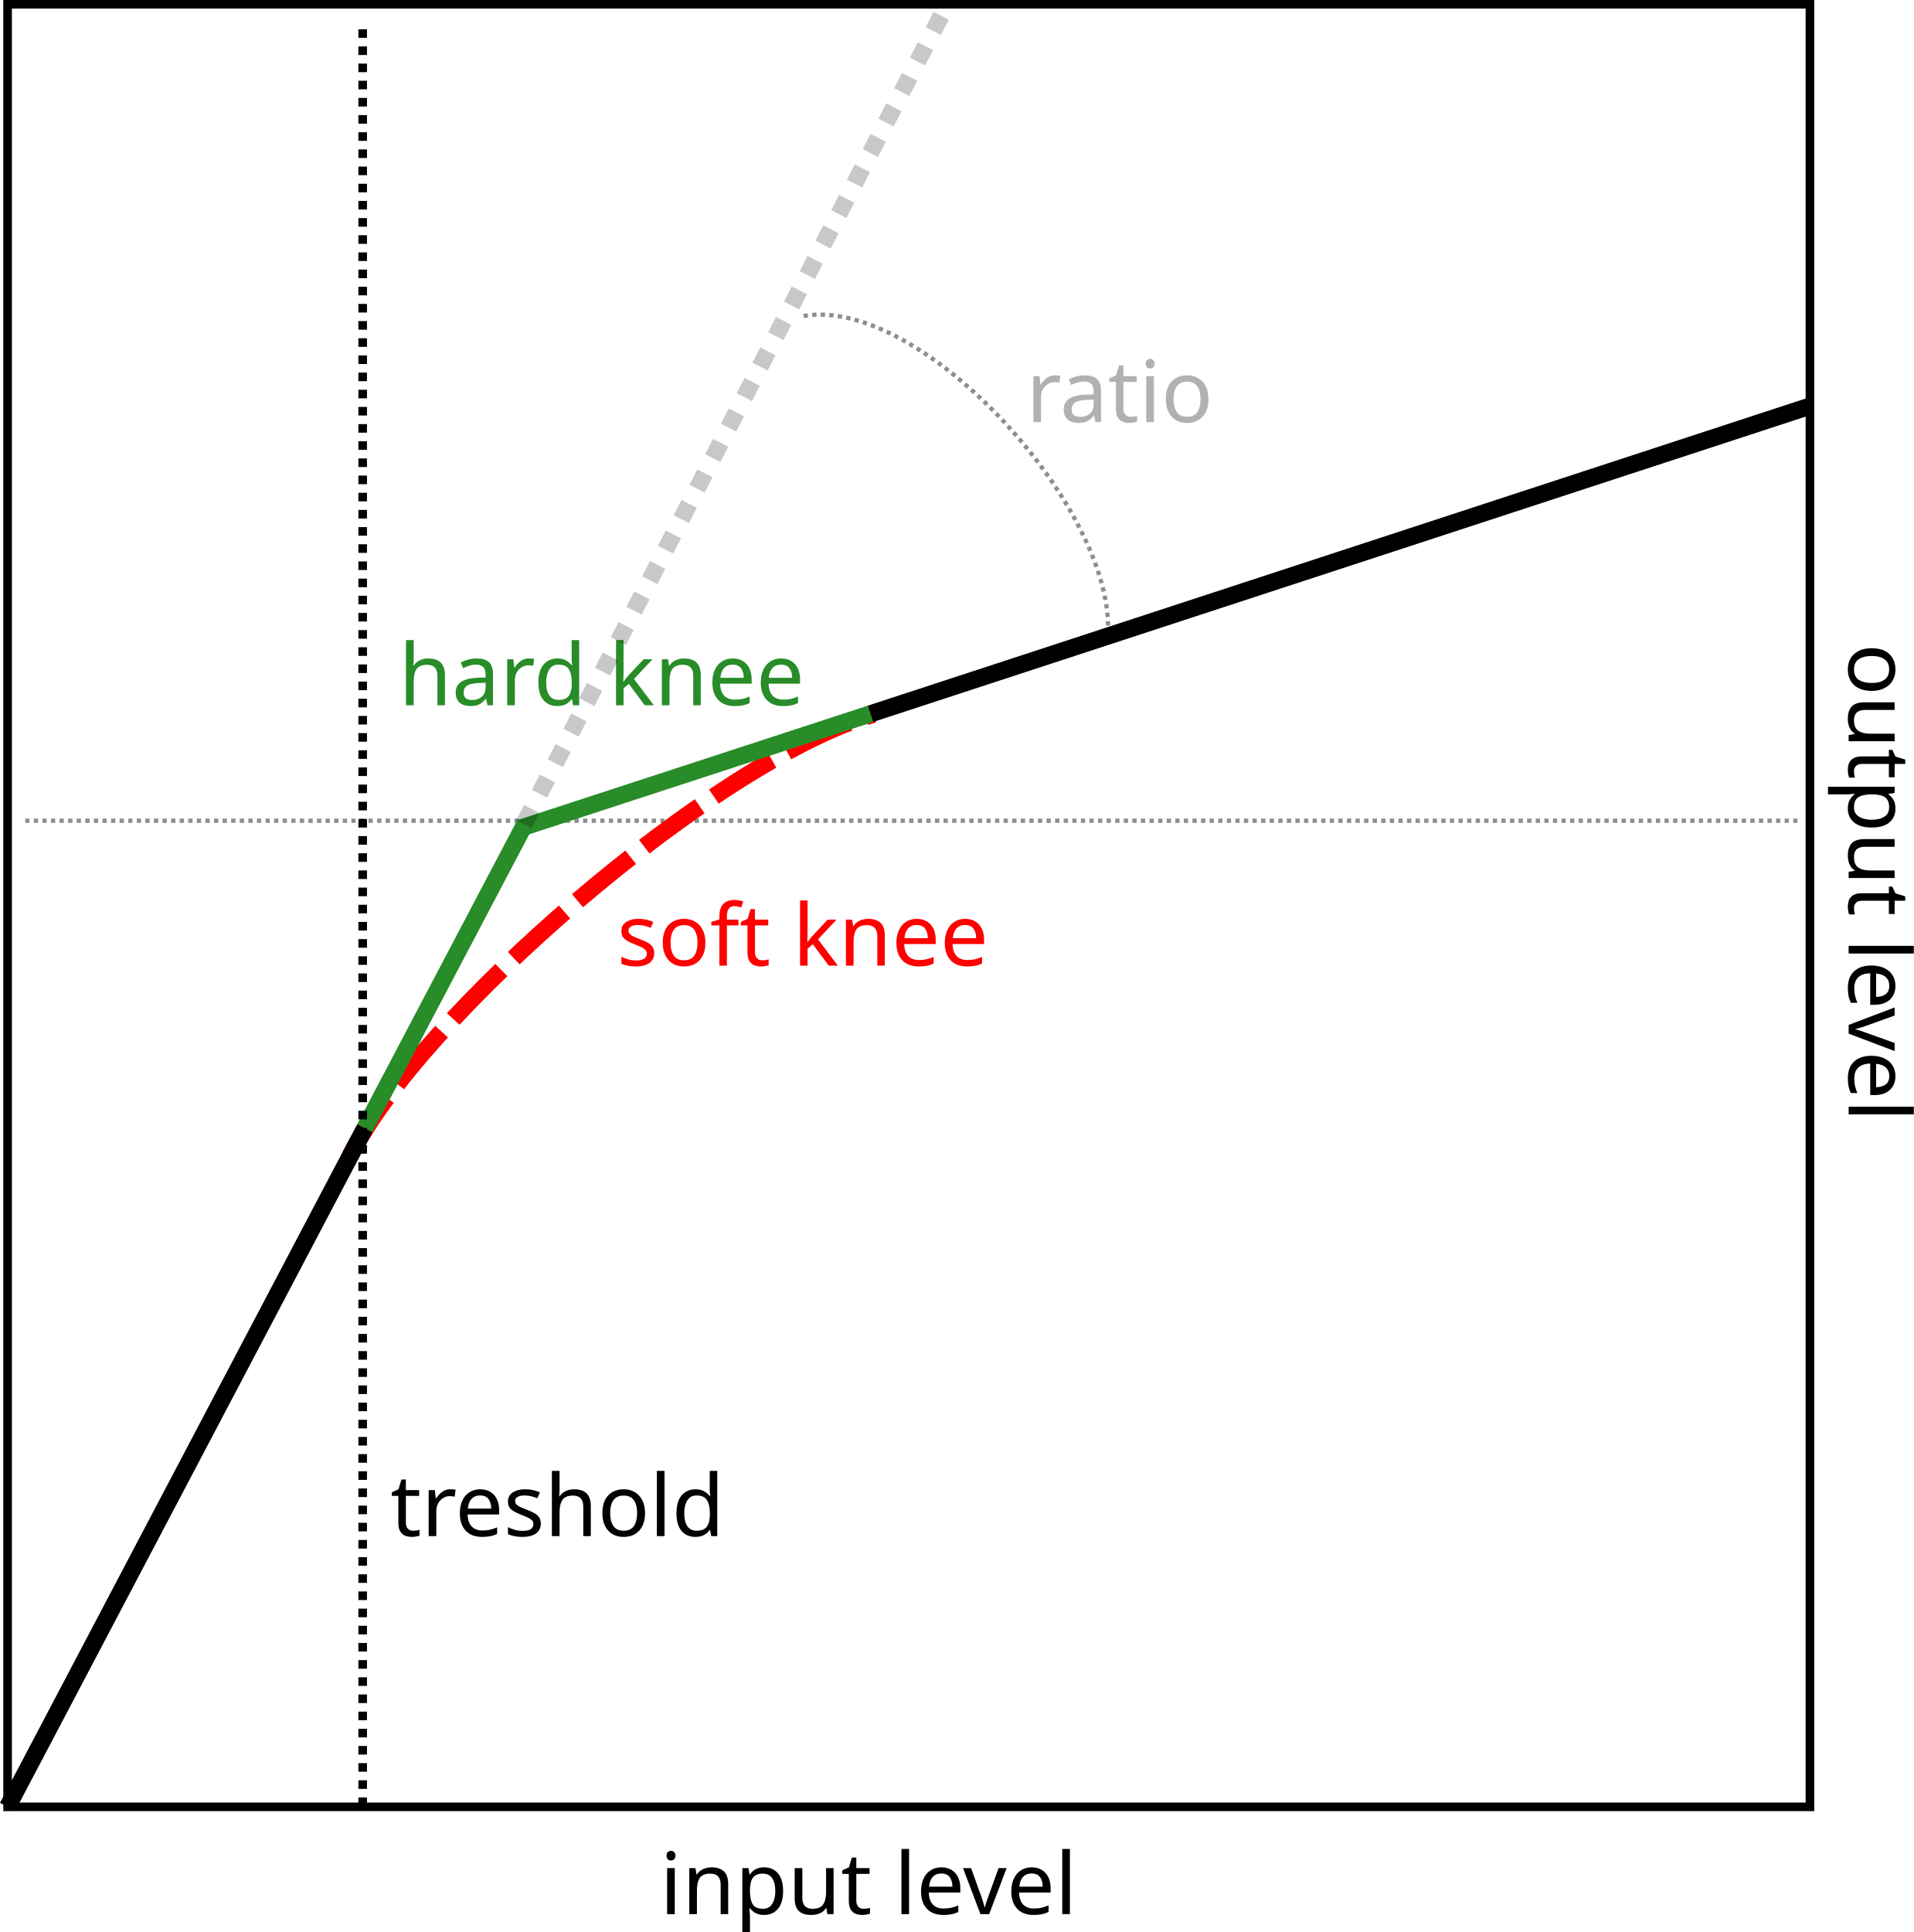
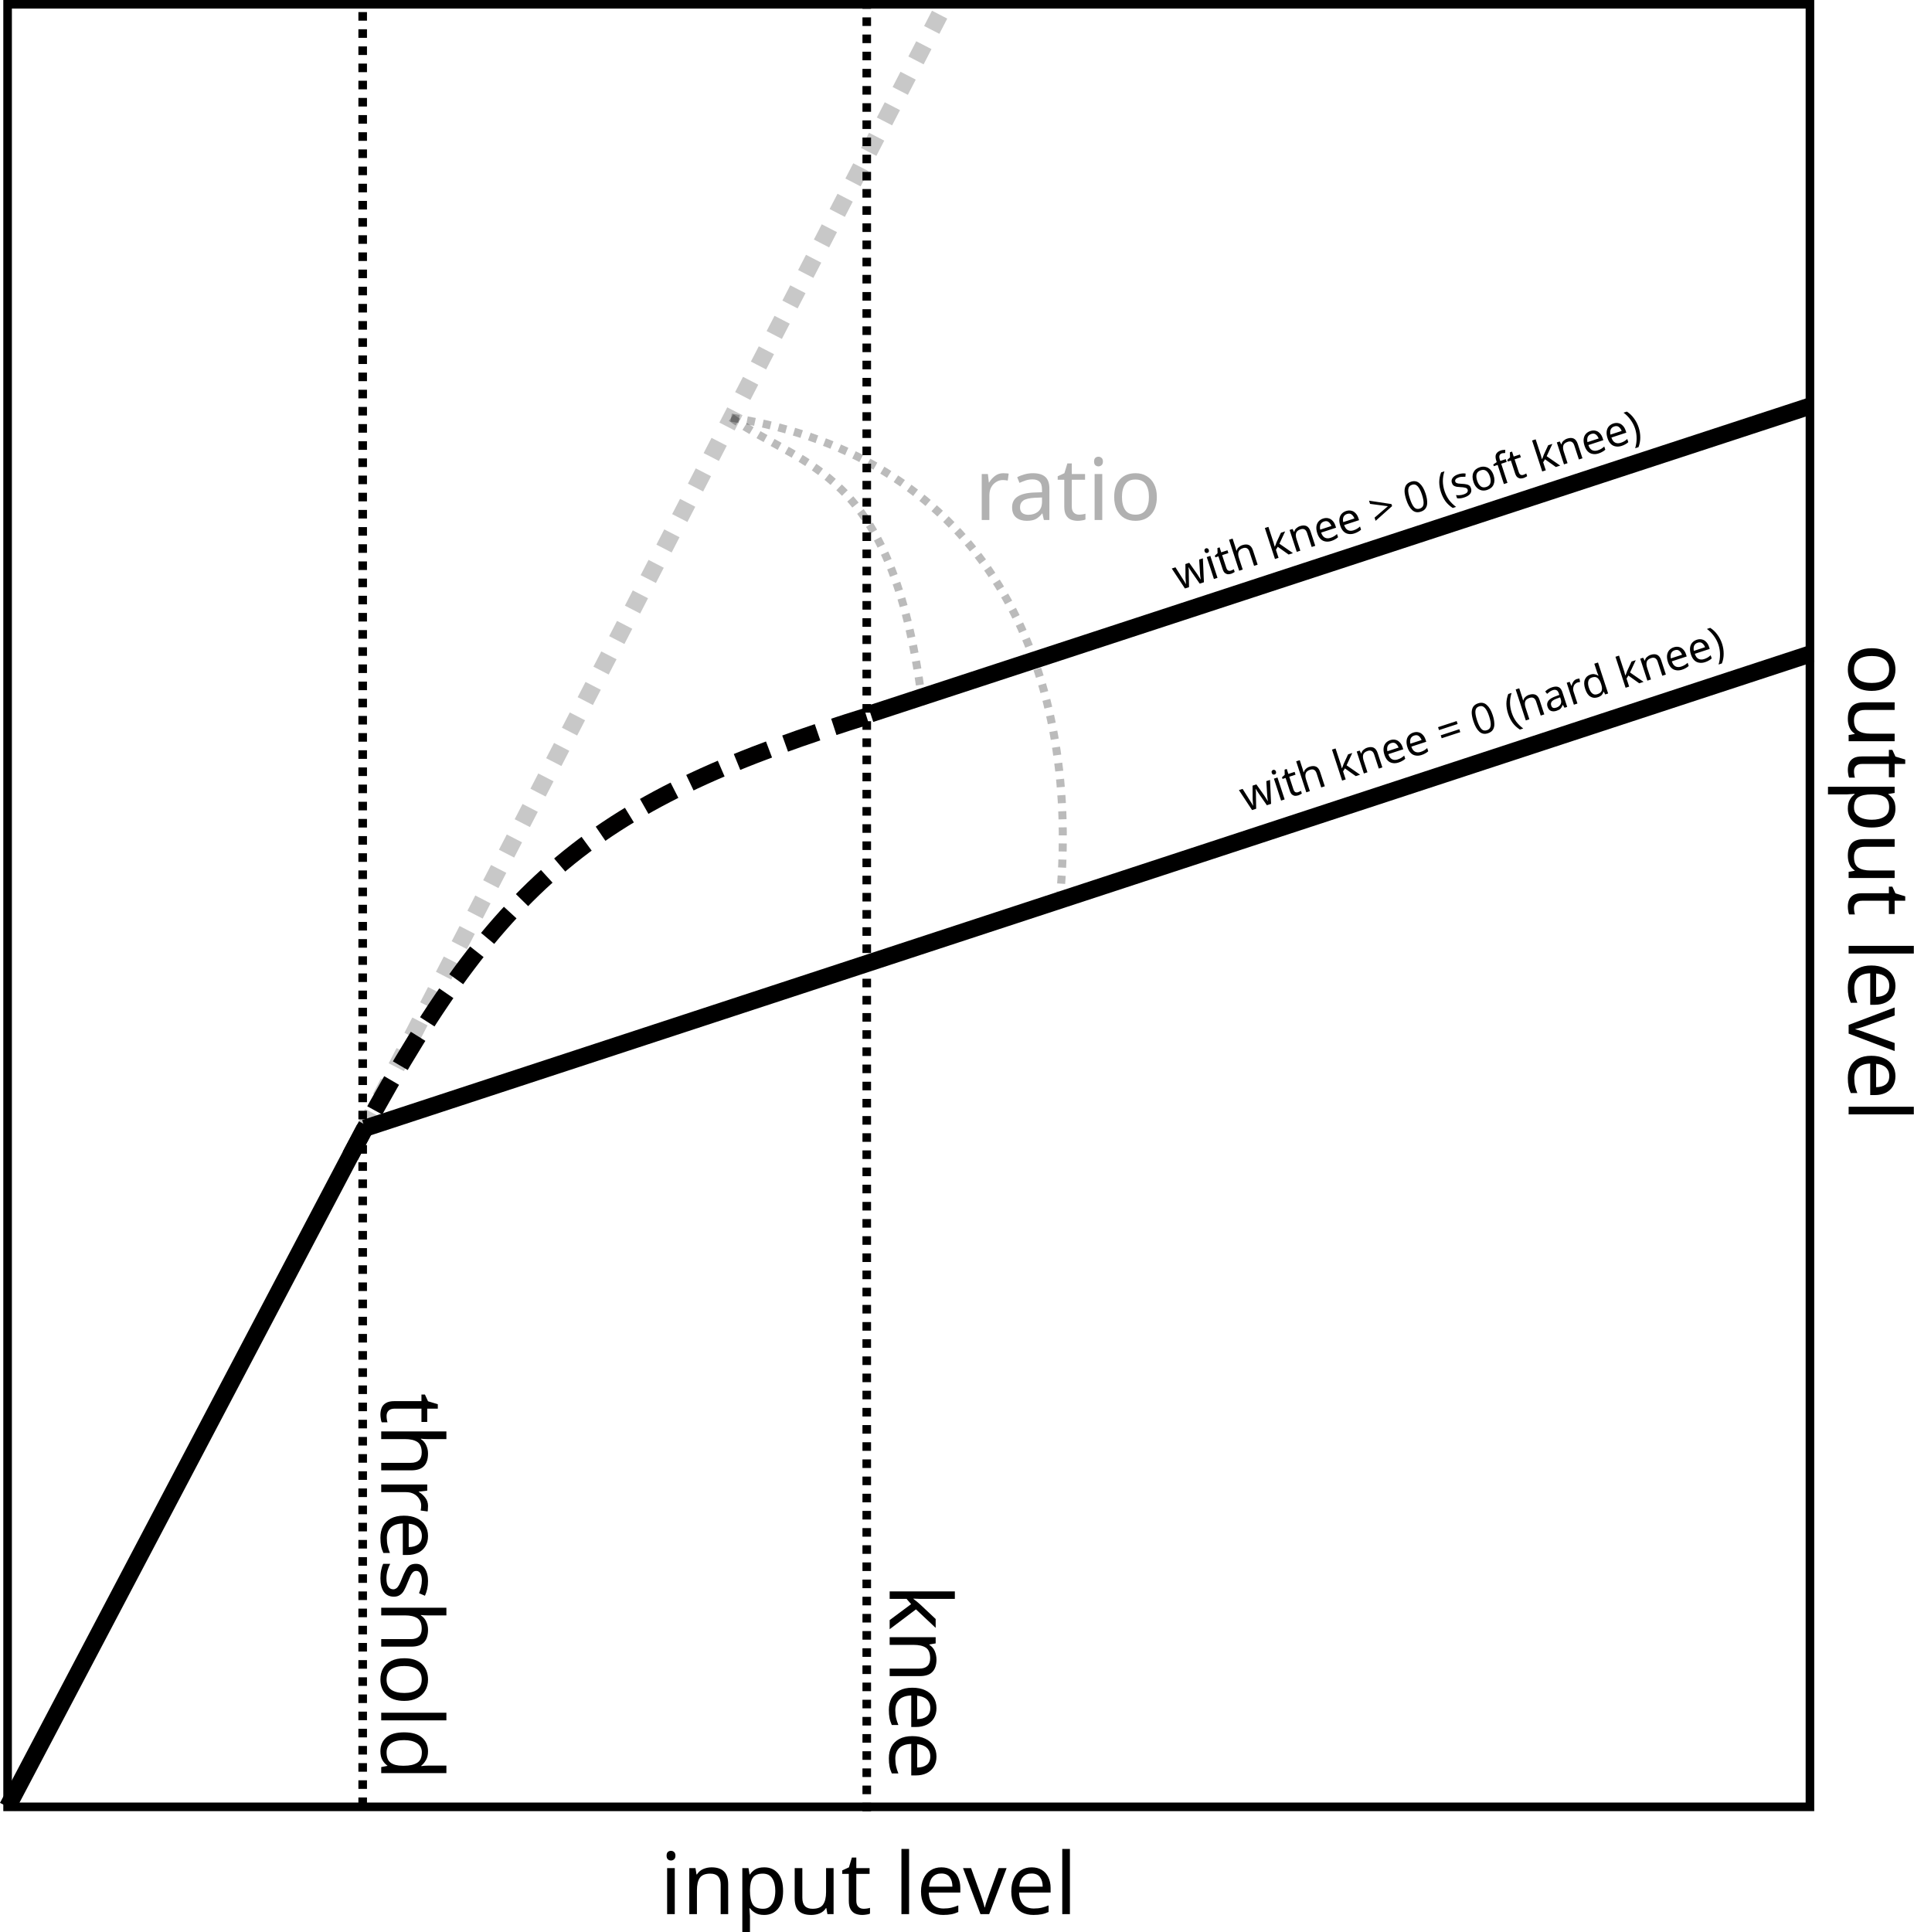
<svg xmlns="http://www.w3.org/2000/svg" xmlns:ns1="http://www.openswatchbook.org/uri/2009/osb" version="1.1" id="svg2" viewBox="0 0 222.994 225.08" height="63.523mm" width="62.934mm">
  <defs id="defs4">
    <linearGradient ns1:paint="solid" id="linearGradient4142">
      <stop id="stop4144" offset="0" style="stop-color:#000000;stop-opacity:1;" />
    </linearGradient>
  </defs>
-   <path style="opacity:0.443;fill:none;fill-rule:evenodd;stroke:#000000;stroke-width:0.5;stroke-linecap:butt;stroke-linejoin:miter;stroke-miterlimit:4;stroke-dasharray:0.5, 0.5;stroke-dashoffset:0;stroke-opacity:1" d="m 209.436,95.618 -206.863,0" id="path4507" />
  <rect style="fill:none;fill-rule:evenodd;stroke:#000000;stroke-width:1;stroke-linecap:butt;stroke-linejoin:miter;stroke-miterlimit:4;stroke-dasharray:none;stroke-opacity:1" id="rect4140" width="210" height="210" x="0.885" y="0.5" />
-   <text xml:space="preserve" style="font-style:normal;font-weight:normal;font-size:10px;line-height:125%;font-family:sans-serif;letter-spacing:0px;word-spacing:0px;fill:#000000;fill-opacity:1;stroke:none;stroke-width:1px;stroke-linecap:butt;stroke-linejoin:miter;stroke-opacity:1" x="45.493" y="178.958" id="text4150">
-     <tspan id="tspan4152" x="45.493" y="178.958">treshold</tspan>
+   <text xml:space="preserve" style="font-style:normal;font-weight:normal;font-size:10px;line-height:0%;font-family:sans-serif;letter-spacing:0px;word-spacing:0px;fill:#000000;fill-opacity:1;stroke:none;stroke-width:1px;stroke-linecap:butt;stroke-linejoin:miter;stroke-opacity:1" x="184.556" y="-103.663" id="text4150" transform="rotate(90)">
+     <tspan id="tspan4152" x="184.556" y="-103.663">knee</tspan>
  </text>
-   <path id="path4178" d="m 40.816,134.643 c 7.962,-16.039 42.281,-46 60.973,-51.44" style="fill:none;fill-rule:evenodd;stroke:#ff0000;stroke-width:2;stroke-linecap:butt;stroke-linejoin:miter;stroke-miterlimit:4;stroke-dasharray:8, 2;stroke-dashoffset:0;stroke-opacity:1" />
+   <path id="path4178" d="M 40.816,134.643 C 57.874,102.267 69.173,93.284 101.789,83.202" style="fill:none;fill-rule:evenodd;stroke:#010000;stroke-width:2;stroke-linecap:butt;stroke-linejoin:miter;stroke-miterlimit:4;stroke-dasharray:4, 2;stroke-dashoffset:0;stroke-opacity:1;opacity:1" />
  <path style="fill:none;fill-rule:evenodd;stroke:#000000;stroke-width:2;stroke-linecap:butt;stroke-linejoin:miter;stroke-miterlimit:4;stroke-dasharray:none;stroke-dashoffset:0;stroke-opacity:1" d="M 0.885,210.5 42.507,131.44" id="path4234" />
-   <path style="fill:none;fill-rule:evenodd;stroke:#288c28;stroke-width:2;stroke-linecap:butt;stroke-linejoin:miter;stroke-miterlimit:4;stroke-dasharray:none;stroke-dashoffset:0;stroke-opacity:1" d="M 42.507,131.44 60.969,96.373 101.436,83.156" id="path4232" />
  <path style="fill:none;fill-rule:evenodd;stroke:#000000;stroke-width:2;stroke-linecap:butt;stroke-linejoin:miter;stroke-miterlimit:4;stroke-dasharray:none;stroke-dashoffset:0;stroke-opacity:1" d="M 101.436,83.156 210.767,47.356" id="path4154" />
-   <text xml:space="preserve" style="font-style:normal;font-weight:normal;font-size:10px;line-height:125%;font-family:sans-serif;letter-spacing:0px;word-spacing:0px;fill:#000000;fill-opacity:0.306;stroke:none;stroke-width:1px;stroke-linecap:butt;stroke-linejoin:miter;stroke-opacity:1" x="119.558" y="49.18" id="text4206">
-     <tspan id="tspan4208" x="119.558" y="49.18">ratio</tspan>
+   <text xml:space="preserve" style="font-style:normal;font-weight:normal;font-size:10px;line-height:0%;font-family:sans-serif;letter-spacing:0px;word-spacing:0px;fill:#000000;fill-opacity:0.306;stroke:none;stroke-width:1px;stroke-linecap:butt;stroke-linejoin:miter;stroke-opacity:1" x="113.542" y="60.581" id="text4206">
+     <tspan id="tspan4208" x="113.542" y="60.581">ratio</tspan>
  </text>
-   <text xml:space="preserve" style="font-style:normal;font-weight:normal;font-size:10px;line-height:125%;font-family:sans-serif;letter-spacing:0px;word-spacing:0px;fill:#288c28;fill-opacity:1;stroke:none;stroke-width:1px;stroke-linecap:butt;stroke-linejoin:miter;stroke-opacity:1" x="46.466" y="82.164" id="text4210">
-     <tspan id="tspan4212" x="46.466" y="82.164">hard knee</tspan>
+   <text xml:space="preserve" style="font-style:normal;font-weight:normal;font-size:5px;line-height:0%;font-family:sans-serif;letter-spacing:0px;word-spacing:0px;fill:#000000;fill-opacity:1;stroke:none;stroke-width:1px;stroke-linecap:butt;stroke-linejoin:miter;stroke-opacity:1" x="109.079" y="108.118" id="text4214" transform="rotate(-18.13021)">
+     <tspan id="tspan4216" x="109.079" y="108.118" style="font-size:5px;fill:#000000;fill-opacity:1">with knee &gt; 0 (soft knee)</tspan>
  </text>
-   <text xml:space="preserve" style="font-style:normal;font-weight:normal;font-size:40px;line-height:125%;font-family:sans-serif;letter-spacing:0px;word-spacing:0px;fill:#ff0000;fill-opacity:1;stroke:none;stroke-width:1px;stroke-linecap:butt;stroke-linejoin:miter;stroke-opacity:1" x="71.885" y="112.5" id="text4214">
-     <tspan id="tspan4216" x="71.885" y="112.5" style="font-size:10px;fill:#ff0000;fill-opacity:1">soft knee</tspan>
-   </text>
-   <text xml:space="preserve" style="font-style:normal;font-weight:normal;font-size:40px;line-height:125%;font-family:sans-serif;letter-spacing:0px;word-spacing:0px;fill:#000000;fill-opacity:1;stroke:none;stroke-width:1px;stroke-linecap:butt;stroke-linejoin:miter;stroke-opacity:1" x="76.885" y="223" id="text4218">
+   <text xml:space="preserve" style="font-style:normal;font-weight:normal;font-size:40px;line-height:0%;font-family:sans-serif;letter-spacing:0px;word-spacing:0px;fill:#000000;fill-opacity:1;stroke:none;stroke-width:1px;stroke-linecap:butt;stroke-linejoin:miter;stroke-opacity:1" x="76.885" y="223" id="text4218">
    <tspan id="tspan4220" x="76.885" y="223" style="font-size:10px">input level</tspan>
  </text>
-   <text xml:space="preserve" style="font-style:normal;font-weight:normal;font-size:10px;line-height:125%;font-family:sans-serif;letter-spacing:0px;word-spacing:0px;fill:#000000;fill-opacity:1;stroke:none;stroke-width:1px;stroke-linecap:butt;stroke-linejoin:miter;stroke-opacity:1" x="74.971" y="-215.397" id="text4226" transform="matrix(0,1,-1,0,0,0)">
+   <text xml:space="preserve" style="font-style:normal;font-weight:normal;font-size:10px;line-height:0%;font-family:sans-serif;letter-spacing:0px;word-spacing:0px;fill:#000000;fill-opacity:1;stroke:none;stroke-width:1px;stroke-linecap:butt;stroke-linejoin:miter;stroke-opacity:1" x="74.971" y="-215.397" id="text4226" transform="rotate(90)">
    <tspan id="tspan4228" x="74.971" y="-215.397">output level</tspan>
  </text>
-   <path style="opacity:1;fill:none;fill-rule:evenodd;stroke:#000000;stroke-width:1;stroke-linecap:butt;stroke-linejoin:miter;stroke-miterlimit:4;stroke-dasharray:1, 1;stroke-dashoffset:0;stroke-opacity:1" d="m 42.258,210.407 0,-207.655" id="path3705" />
-   <path style="opacity:0.443;fill:none;stroke:#000000;stroke-width:0.5;stroke-miterlimit:4;stroke-dasharray:0.5, 0.5;stroke-dashoffset:0;stroke-opacity:1" d="M 93.636,36.812 C 107.392,34.432 130.242,59.509 129.069,74.225" id="path4509" />
-   <path style="opacity:0.216;fill:none;fill-rule:evenodd;stroke:#000000;stroke-width:2;stroke-linecap:butt;stroke-linejoin:miter;stroke-miterlimit:4;stroke-dasharray:2, 2;stroke-dashoffset:0;stroke-opacity:1" d="M 61.029,96.023 109.741,1.68" id="path3552" />
+   <path style="opacity:1;fill:none;fill-rule:evenodd;stroke:#000000;stroke-width:1;stroke-linecap:butt;stroke-linejoin:miter;stroke-miterlimit:4;stroke-dasharray:1, 1;stroke-dashoffset:0;stroke-opacity:1" d="m 42.258,210.407 0,-209.755" id="path3705" />
+   <path style="opacity:0.216;fill:none;fill-rule:evenodd;stroke:#000000;stroke-width:2;stroke-linecap:butt;stroke-linejoin:miter;stroke-miterlimit:4;stroke-dasharray:2, 2;stroke-dashoffset:0;stroke-opacity:1" d="M 42.507,131.44 110.069,0.564" id="path3552" />
+   <path style="fill:none;fill-rule:evenodd;stroke:#000000;stroke-width:2;stroke-linecap:butt;stroke-linejoin:miter;stroke-miterlimit:4;stroke-dasharray:none;stroke-dashoffset:0;stroke-opacity:1" d="M 42.507,131.44 211.059,76.146" id="path4154-3" />
+   <path style="opacity:1;fill:none;fill-rule:evenodd;stroke:#000000;stroke-width:1;stroke-linecap:butt;stroke-linejoin:miter;stroke-miterlimit:4;stroke-dasharray:1, 1;stroke-dashoffset:0;stroke-opacity:1" d="m 100.99,211.024 0,-210.477" id="path3705-3" />
+   <text xml:space="preserve" style="font-style:normal;font-weight:normal;font-size:10px;line-height:0%;font-family:sans-serif;letter-spacing:0px;word-spacing:0px;fill:#000000;fill-opacity:1;stroke:none;stroke-width:1px;stroke-linecap:butt;stroke-linejoin:miter;stroke-opacity:1" x="162.311" y="-44.418" id="text4150-5" transform="rotate(90)">
+     <tspan style="stroke-width:1px" id="tspan4152-6" x="162.311" y="-44.418">threshold</tspan>
+   </text>
+   <text xml:space="preserve" style="font-style:normal;font-weight:normal;font-size:5px;line-height:0%;font-family:sans-serif;letter-spacing:0px;word-spacing:0px;fill:#000000;fill-opacity:1;stroke:none;stroke-width:1px;stroke-linecap:butt;stroke-linejoin:miter;stroke-opacity:1" x="108.48" y="135.086" id="text4214-2" transform="rotate(-18.13021)">
+     <tspan id="tspan4216-9" x="108.48" y="135.086" style="font-size:5px;fill:#000000;fill-opacity:1;stroke-width:1px">with knee = 0 (hard knee)</tspan>
+   </text>
+   <path style="fill:none;stroke:#000000;stroke-width:0.938;stroke-linecap:butt;stroke-linejoin:miter;stroke-opacity:1;stroke-miterlimit:4;stroke-dasharray:0.938, 0.938;stroke-dashoffset:0;opacity:0.266" d="m 85.194,48.653 c 8.524,6.01 18.605,5.751 22.185,32.555" id="path958" />
+   <path style="fill:none;stroke:#000000;stroke-width:0.938;stroke-linecap:butt;stroke-linejoin:miter;stroke-opacity:1;stroke-miterlimit:4;stroke-dasharray:0.938, 0.938;stroke-dashoffset:0;opacity:0.266" d="M 85.194,48.653 C 114.916,53.268 125.879,77.681 123.525,104.443" id="path960" />
</svg>
